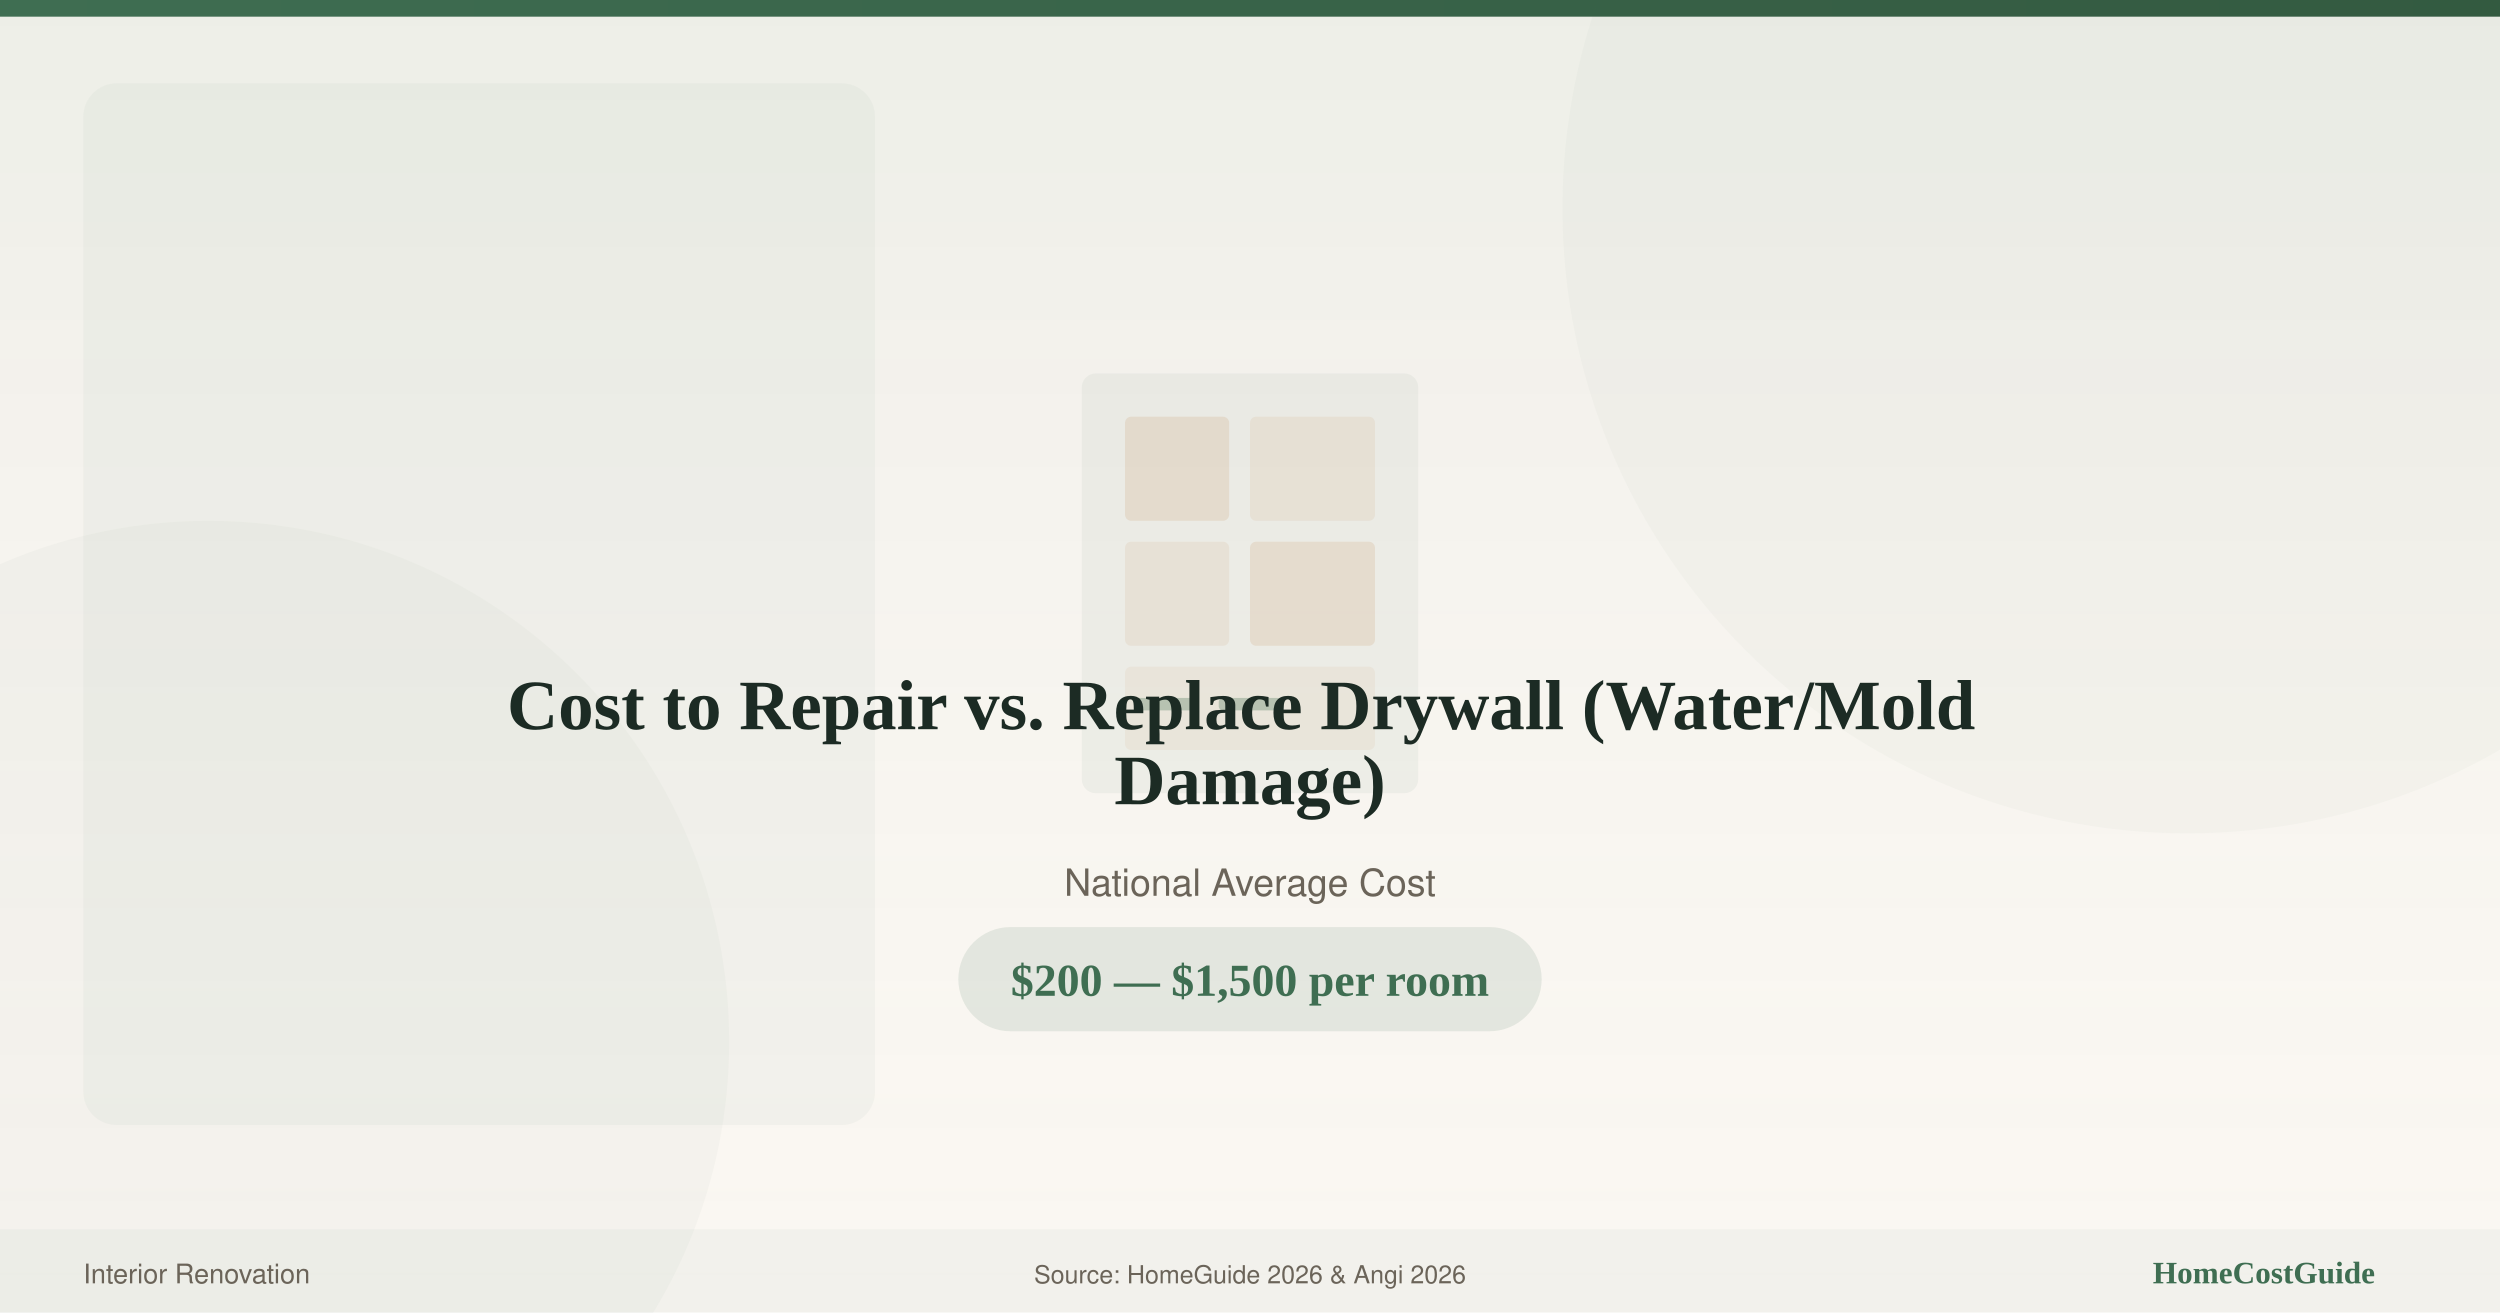
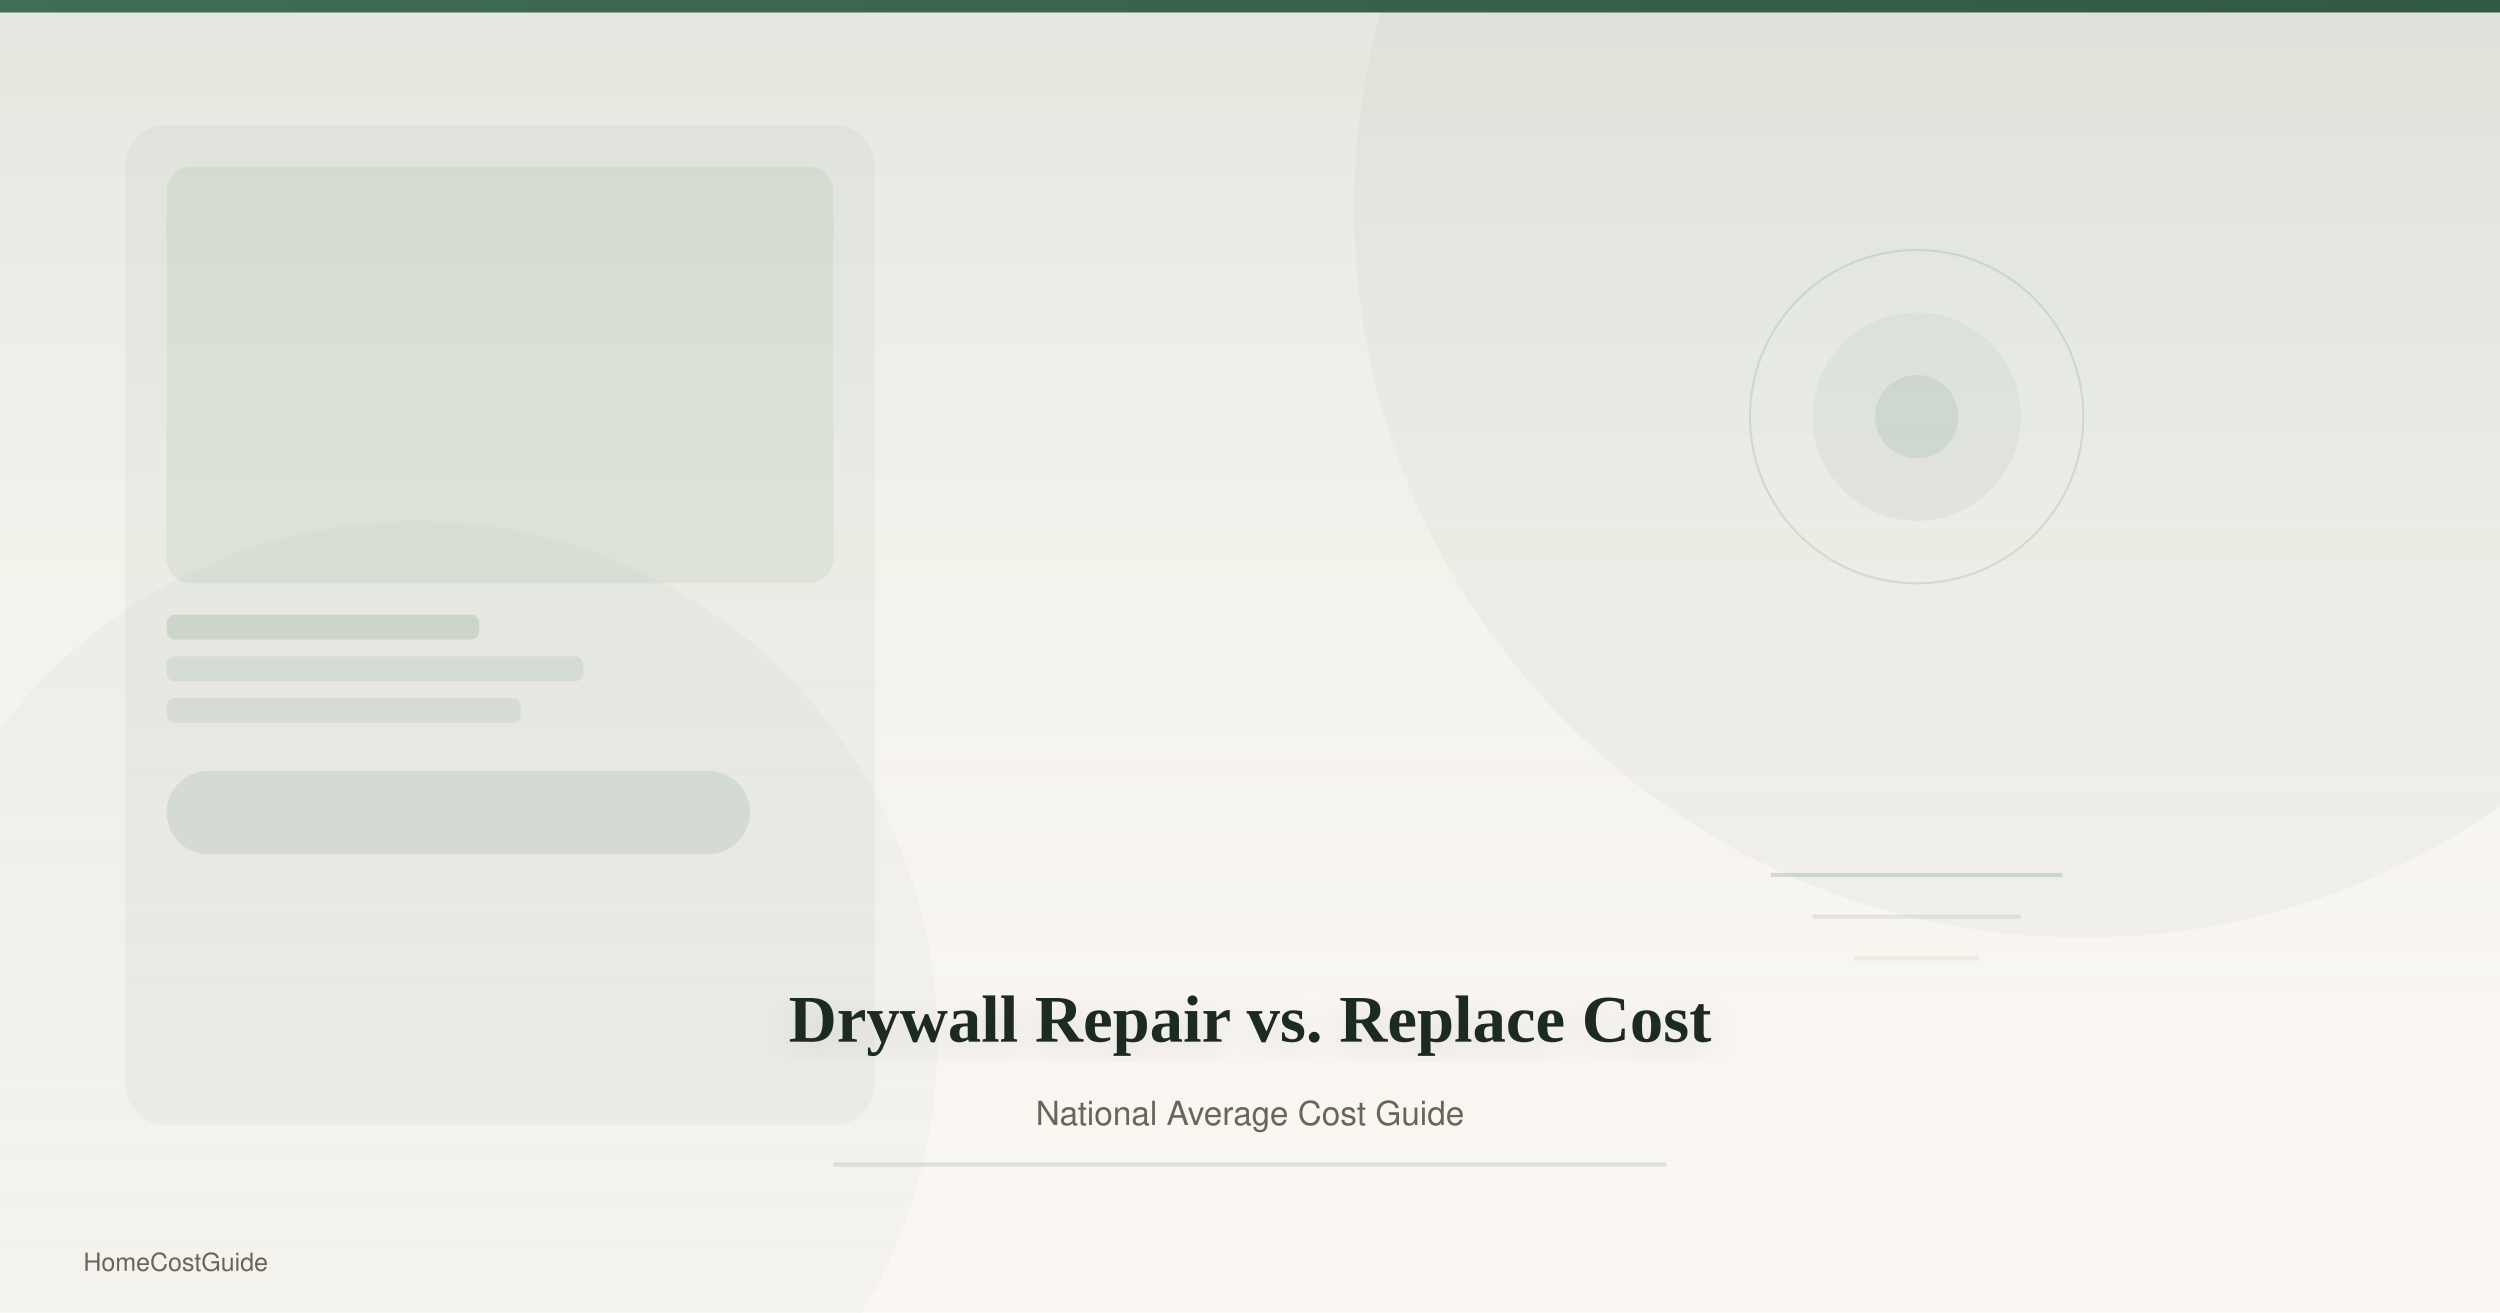
<svg xmlns="http://www.w3.org/2000/svg" viewBox="0 0 1200 630" width="1200" height="630">
  <defs>
    <linearGradient id="bg" x1="0" y1="0" x2="0" y2="1">
-       <stop offset="0%" stop-color="#3F6E52" stop-opacity="0.07" />
+       <stop offset="0%" stop-color="#3F6E52" stop-opacity="0.12" />
      <stop offset="100%" stop-color="#FAF7F2" stop-opacity="0" />
    </linearGradient>
    <linearGradient id="band" x1="0" y1="0" x2="1" y2="0">
      <stop offset="0%" stop-color="#3F6E52" />
      <stop offset="100%" stop-color="#325940" />
    </linearGradient>
+     <filter id="shadow">
+       <feDropShadow dx="0" dy="4" stdDeviation="8" flood-opacity="0.1" />
+     </filter>
  </defs>
  <rect width="1200" height="630" fill="#FAF7F2" />
  <rect width="1200" height="630" fill="url(#bg)" />
-   <rect x="0" y="0" width="1200" height="8" fill="url(#band)" />
-   <circle cx="1050" cy="100" r="300" fill="#3F6E52" opacity="0.03" />
-   <circle cx="100" cy="500" r="250" fill="#325940" opacity="0.03" />
-   <rect x="40" y="40" width="380" height="500" rx="16" fill="#3F6E52" opacity="0.04" />
-   <rect x="520" y="180" width="160" height="200" rx="6" fill="#3F6E52" opacity="0.06" stroke="#3F6E52" stroke-width="1.5" />
-   <rect x="540" y="200" width="50" height="50" rx="3" fill="#B5651D" opacity="0.12" />
-   <rect x="600" y="200" width="60" height="50" rx="3" fill="#B5651D" opacity="0.08" />
-   <rect x="540" y="260" width="50" height="50" rx="3" fill="#B5651D" opacity="0.08" />
-   <rect x="600" y="260" width="60" height="50" rx="3" fill="#B5651D" opacity="0.12" />
-   <rect x="540" y="320" width="120" height="40" rx="3" fill="#B5651D" opacity="0.06" />
-   <rect x="545" y="335" width="30" height="6" rx="2" fill="#3F6E52" opacity="0.3" />
-   <rect x="585" y="335" width="30" height="6" rx="2" fill="#3F6E52" opacity="0.3" />
-   <text x="600" y="350" text-anchor="middle" font-family="Georgia,'Times New Roman',serif" font-size="34" font-weight="700" fill="#1C2B24">
-     <tspan x="600" dy="0">Cost to Repair vs. Replace Drywall (Water/Mold</tspan>
-     <tspan x="600" dy="36">Damage)</tspan>
-   </text>
-   <text x="600" y="430" text-anchor="middle" font-family="system-ui,Helvetica,Arial,sans-serif" font-size="18" fill="#6B6459">National Average Cost</text>
-   <rect x="460" y="445" width="280" height="50" rx="25" fill="#3F6E52" opacity="0.12" />
-   <text x="600" y="478" text-anchor="middle" font-family="Georgia,'Times New Roman',serif" font-size="22" font-weight="700" fill="#3F6E52">$200 — $1,500 per room</text>
-   <rect x="0" y="590" width="1200" height="40" fill="#3F6E52" opacity="0.04" />
-   <text x="40" y="616" font-family="system-ui,Helvetica,Arial,sans-serif" font-size="13" fill="#6B6459">Interior Renovation</text>
-   <text x="1140" y="616" text-anchor="end" font-family="Georgia,'Times New Roman',serif" font-size="15" font-weight="600" fill="#3F6E52">HomeCostGuide</text>
-   <text x="600" y="616" text-anchor="middle" font-family="system-ui,Helvetica,Arial,sans-serif" font-size="12" fill="#6B6459">Source: HomeGuide 2026 &amp; Angi 2026</text>
+   <rect x="0" y="0" width="1200" height="6" fill="url(#band)" />
+   <circle cx="1000" cy="100" r="350" fill="#3F6E52" opacity="0.04" />
+   <circle cx="200" cy="500" r="250" fill="#325940" opacity="0.03" />
+   <rect x="60" y="60" width="360" height="480" rx="20" fill="#3F6E52" opacity="0.05" />
+   <rect x="80" y="80" width="320" height="200" rx="12" fill="#3F6E52" opacity="0.08" />
+   <rect x="80" y="295" width="150" height="12" rx="4" fill="#3F6E52" opacity="0.15" />
+   <rect x="80" y="315" width="200" height="12" rx="4" fill="#3F6E52" opacity="0.1" />
+   <rect x="80" y="335" width="170" height="12" rx="4" fill="#3F6E52" opacity="0.1" />
+   <rect x="80" y="370" width="280" height="40" rx="20" fill="#3F6E52" opacity="0.12" />
+   <circle cx="920" cy="200" r="80" fill="none" stroke="#3F6E52" stroke-width="1" opacity="0.15" />
+   <circle cx="920" cy="200" r="50" fill="#3F6E52" opacity="0.06" />
+   <circle cx="920" cy="200" r="20" fill="#3F6E52" opacity="0.1" />
+   <line x1="850" y1="420" x2="990" y2="420" stroke="#3F6E52" stroke-width="2" opacity="0.2" />
+   <line x1="870" y1="440" x2="970" y2="440" stroke="#3F6E52" stroke-width="2" opacity="0.12" />
+   <line x1="890" y1="460" x2="950" y2="460" stroke="#3F6E52" stroke-width="2" opacity="0.08" />
+   <text x="600" y="500" text-anchor="middle" font-family="Georgia,'Times New Roman',serif" font-size="32" font-weight="700" fill="#1C2B24" filter="url(#shadow)">Drywall Repair vs. Replace Cost</text>
+   <text x="600" y="540" text-anchor="middle" font-family="system-ui,Helvetica,Arial,sans-serif" font-size="16" fill="#6B6459">National Average Cost Guide</text>
+   <rect x="400" y="558" width="400" height="2" fill="#3F6E52" opacity="0.15" />
+   <text x="40" y="610" font-family="system-ui,Helvetica,Arial,sans-serif" font-size="12" fill="#6B6459">HomeCostGuide</text>
</svg>
